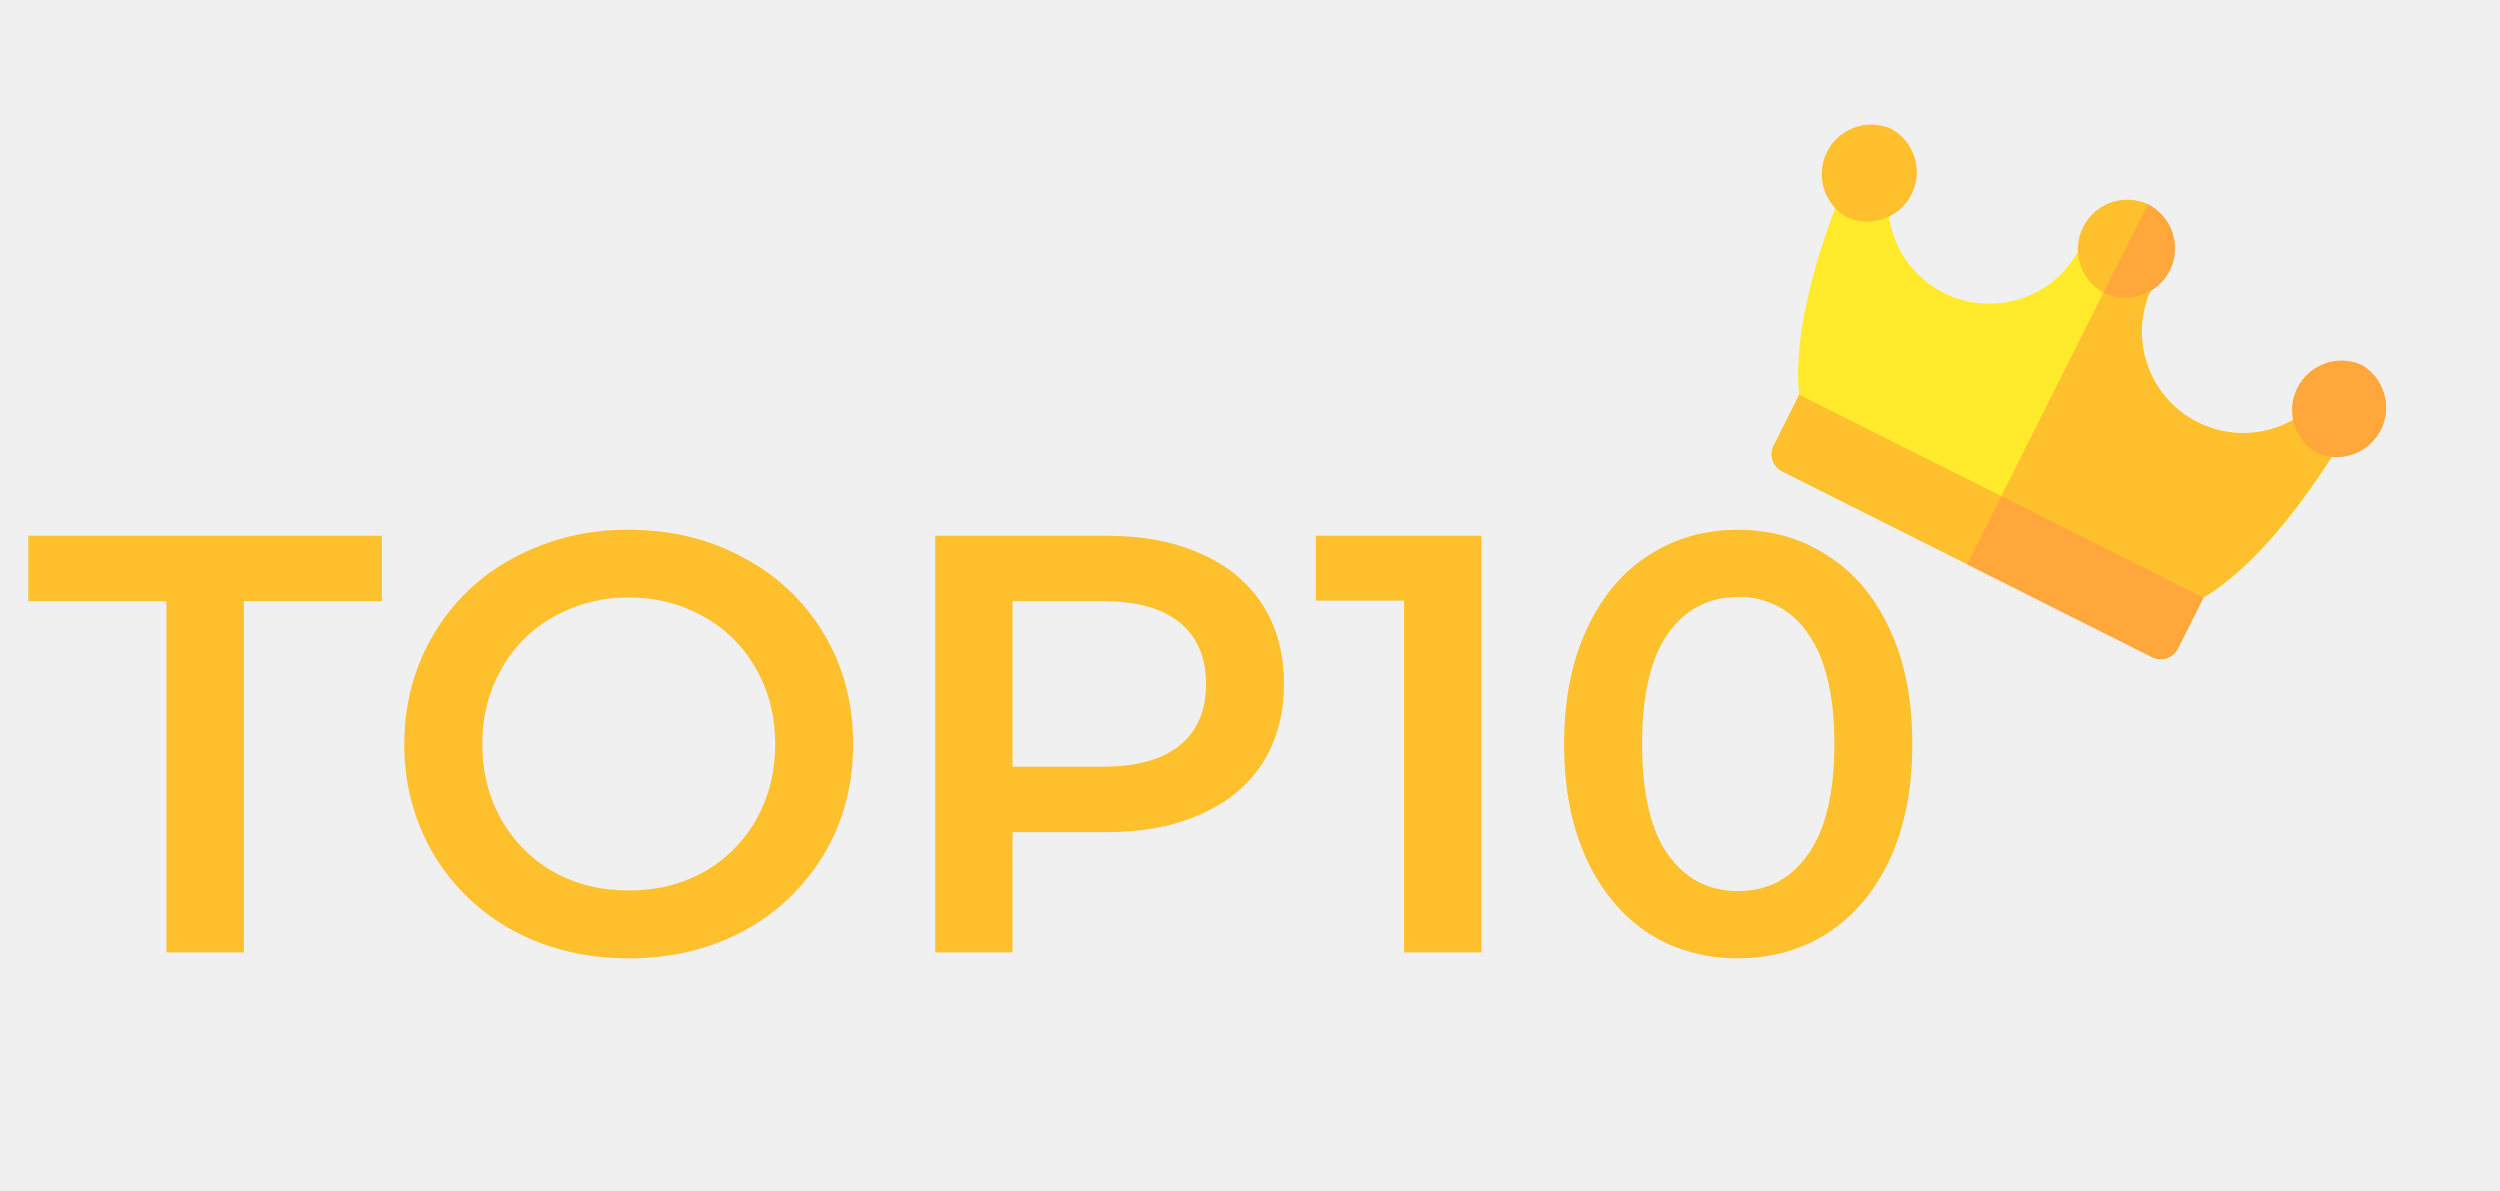
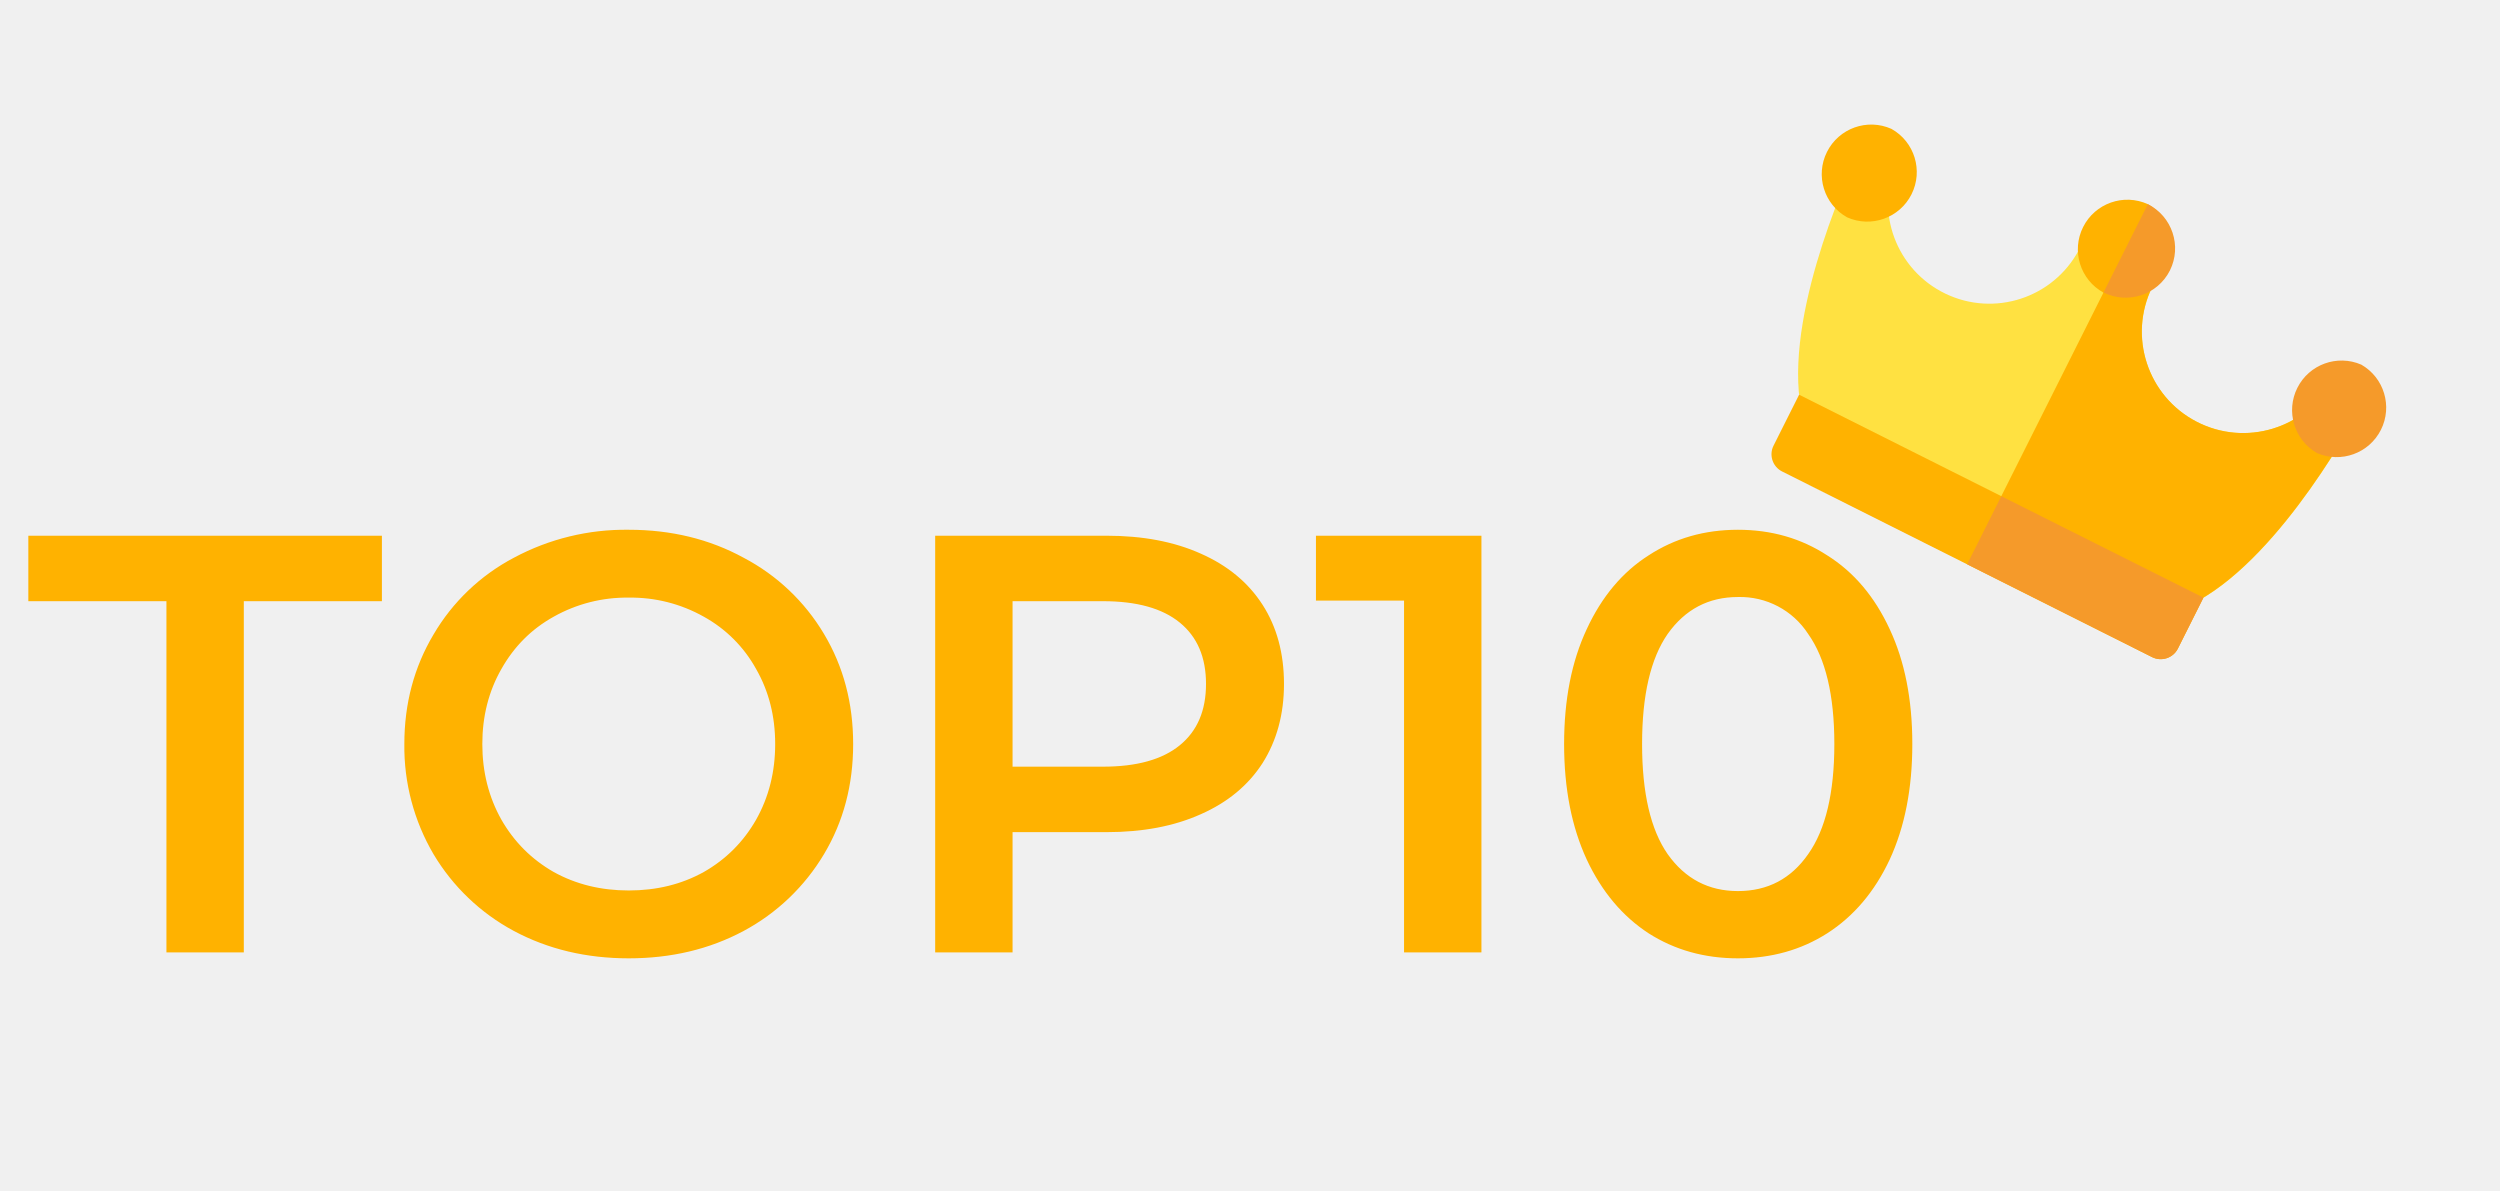
<svg xmlns="http://www.w3.org/2000/svg" width="42" height="20" fill="none">
-   <path d="M2.796 10.1H.476V9h5.94v1.1h-2.32V16h-1.3v-5.9zm7.767 6c-.713 0-1.356-.153-1.93-.46a3.49 3.49 0 01-1.35-1.29 3.57 3.57 0 01-.49-1.85c0-.68.164-1.293.49-1.84a3.398 3.398 0 011.35-1.29 3.964 3.964 0 011.93-.47c.714 0 1.357.157 1.93.47a3.42 3.42 0 011.35 1.28c.327.547.49 1.163.49 1.85s-.163 1.303-.49 1.85a3.49 3.49 0 01-1.35 1.29c-.573.307-1.216.46-1.93.46zm0-1.14c.467 0 .887-.103 1.26-.31.374-.213.667-.507.88-.88.214-.38.32-.803.32-1.27 0-.467-.106-.887-.32-1.26a2.235 2.235 0 00-.88-.88 2.494 2.494 0 00-1.26-.32 2.5 2.5 0 00-1.26.32c-.373.207-.666.5-.88.88-.213.373-.32.793-.32 1.26 0 .467.107.89.32 1.27.214.373.507.667.88.88.374.207.794.31 1.26.31zM18.591 9c.607 0 1.134.1 1.58.3.454.2.8.487 1.04.86s.36.817.36 1.33c0 .507-.12.95-.36 1.33-.24.373-.586.66-1.04.86-.446.2-.973.3-1.58.3h-1.58V16h-1.3V9h2.88zm-.06 3.88c.567 0 .997-.12 1.29-.36.294-.24.44-.583.44-1.03 0-.447-.146-.79-.44-1.03-.293-.24-.723-.36-1.29-.36h-1.52v2.78h1.52zM24.888 9v7h-1.3v-5.91h-1.48V9h2.78zm4.309 7.1c-.56 0-1.06-.14-1.5-.42-.44-.287-.787-.7-1.04-1.24-.253-.547-.38-1.193-.38-1.94 0-.747.127-1.39.38-1.93.253-.547.6-.96 1.04-1.24.44-.287.94-.43 1.5-.43s1.06.143 1.5.43c.447.28.797.693 1.05 1.24.253.54.38 1.183.38 1.93 0 .747-.127 1.393-.38 1.94-.253.54-.603.953-1.05 1.24-.44.28-.94.42-1.5.42zm0-1.13c.5 0 .893-.207 1.18-.62.293-.413.44-1.03.44-1.85 0-.82-.147-1.437-.44-1.85a1.36 1.36 0 00-1.18-.62c-.493 0-.887.207-1.18.62-.287.413-.43 1.03-.43 1.85 0 .82.143 1.437.43 1.85.293.413.687.62 1.18.62z" fill="#FFC02E" />
+   <path d="M2.796 10.1H.476V9h5.94v1.1h-2.32V16h-1.3v-5.9zm7.767 6c-.713 0-1.356-.153-1.93-.46a3.49 3.49 0 01-1.35-1.29 3.57 3.57 0 01-.49-1.85c0-.68.164-1.293.49-1.84a3.398 3.398 0 011.35-1.29 3.964 3.964 0 011.93-.47c.714 0 1.357.157 1.93.47a3.42 3.42 0 011.35 1.28c.327.547.49 1.163.49 1.85s-.163 1.303-.49 1.85a3.49 3.49 0 01-1.35 1.29c-.573.307-1.216.46-1.93.46zm0-1.14c.467 0 .887-.103 1.26-.31.374-.213.667-.507.88-.88.214-.38.32-.803.32-1.27 0-.467-.106-.887-.32-1.26a2.235 2.235 0 00-.88-.88 2.494 2.494 0 00-1.26-.32 2.5 2.5 0 00-1.26.32c-.373.207-.666.5-.88.88-.213.373-.32.793-.32 1.26 0 .467.107.89.32 1.27.214.373.507.667.88.88.374.207.794.31 1.26.31zM18.591 9c.607 0 1.134.1 1.58.3.454.2.8.487 1.04.86s.36.817.36 1.33c0 .507-.12.95-.36 1.33-.24.373-.586.66-1.04.86-.446.2-.973.3-1.58.3h-1.58V16h-1.3V9h2.88zm-.06 3.88c.567 0 .997-.12 1.29-.36.294-.24.44-.583.44-1.03 0-.447-.146-.79-.44-1.03-.293-.24-.723-.36-1.29-.36h-1.52v2.78h1.52zM24.888 9v7h-1.3v-5.91h-1.48V9h2.78zm4.309 7.1c-.56 0-1.06-.14-1.5-.42-.44-.287-.787-.7-1.04-1.24-.253-.547-.38-1.193-.38-1.94 0-.747.127-1.39.38-1.93.253-.547.6-.96 1.04-1.24.44-.287.94-.43 1.5-.43s1.06.143 1.5.43c.447.28.797.693 1.05 1.24.253.54.38 1.183.38 1.93 0 .747-.127 1.393-.38 1.94-.253.54-.603.953-1.05 1.24-.44.28-.94.42-1.5.42zm0-1.13c.5 0 .893-.207 1.18-.62.293-.413.44-1.03.44-1.85 0-.82-.147-1.437-.44-1.85a1.36 1.36 0 00-1.18-.62c-.493 0-.887.207-1.18.62-.287.413-.43 1.03-.43 1.85 0 .82.143 1.437.43 1.85.293.413.687.62 1.18.62z" fill="#FFB200" />
  <g clip-path="url(#clip0)">
-     <path d="M36.629 10.097l-6.218-3.12a.326.326 0 01-.175-.245c-.216-1.613.882-3.958 1.05-4.306l.02-.04a.322.322 0 01.576.287l-.025.05a1.704 1.704 0 003.067 1.479.323.323 0 01.432-.144l.659.331c.158.08.222.274.143.432a1.703 1.703 0 003.02 1.573l.023-.046a.321.321 0 01.575.29l-.02.04c-.178.34-1.403 2.624-2.825 3.415a.328.328 0 01-.302.004z" fill="#FFEA2B" />
-     <path d="M39.633 6.204s-.002 0 0 0a.321.321 0 00-.43.142l-.025.047a1.703 1.703 0 01-3.02-1.573.323.323 0 00-.143-.431l-.33-.165-2.164 4.313 3.108 1.56a.326.326 0 00.301-.007c1.422-.79 2.646-3.073 2.825-3.415l.02-.04a.321.321 0 00-.142-.43z" fill="#FFC02E" />
-     <path d="M36.084 3.43a.832.832 0 00-.746 1.486.832.832 0 00.745-1.486z" fill="#FFC02E" />
-     <path d="M36.084 3.43l-.745 1.483c.41.206.91.04 1.116-.37a.832.832 0 00-.371-1.113z" fill="#FFA73B" />
-     <path d="M31.776 2.165a.832.832 0 00-.745 1.486.832.832 0 00.745-1.486z" fill="#FFC02E" />
-     <path d="M39.67 6.126a.832.832 0 00-.745 1.485.832.832 0 00.745-1.485z" fill="#FFA73B" />
-     <path d="M36.156 11.04l-6.218-3.12a.323.323 0 01-.143-.432l.43-.857 6.793 3.409-.43.857a.323.323 0 01-.432.143z" fill="#FFC02E" />
-     <path d="M33.048 9.48l3.108 1.56c.158.08.352.015.432-.143l.43-.857-3.396-1.704-.574 1.144z" fill="#FFA73B" />
+     <g clip-path="url(#clip1)">
+       <path d="M36.63 10.097l-6.219-3.12a.327.327 0 01-.175-.245c-.216-1.613.882-3.958 1.05-4.306l.02-.04a.321.321 0 01.576.287l-.025.05a1.704 1.704 0 003.067 1.479.323.323 0 01.432-.144l.659.331c.158.08.222.274.143.432a1.703 1.703 0 003.02 1.573l.023-.046a.321.321 0 01.575.29l-.02.04c-.178.34-1.403 2.624-2.825 3.415a.328.328 0 01-.302.004z" fill="#FFE141" />
+       <path d="M39.633 6.204s-.002 0 0 0a.321.321 0 00-.43.142l-.025.047a1.703 1.703 0 01-3.02-1.573.323.323 0 00-.143-.431l-.33-.165-2.164 4.313 3.108 1.56a.326.326 0 00.301-.007c1.422-.79 2.646-3.073 2.825-3.415l.02-.04a.321.321 0 00-.142-.43z" fill="#FFB200" />
+       <path d="M36.084 3.43a.832.832 0 00-.746 1.486.832.832 0 00.745-1.486z" fill="#FFB200" />
+       <path d="M36.084 3.43l-.745 1.483c.41.206.91.04 1.116-.37a.832.832 0 00-.371-1.113z" fill="#F59A2A" />
+       <path d="M31.776 2.165a.832.832 0 00-.745 1.486.832.832 0 00.745-1.486z" fill="#FFB200" />
+       <path d="M39.67 6.126a.832.832 0 00-.745 1.485.832.832 0 00.745-1.485z" fill="#F59A2A" />
+       <path d="M36.156 11.04l-6.218-3.12a.323.323 0 01-.143-.432l.43-.857 6.793 3.409-.43.857a.323.323 0 01-.432.143z" fill="#FFB200" />
+       <path d="M33.048 9.48l3.108 1.56c.158.08.352.015.432-.143l.43-.857-3.396-1.704-.574 1.144z" fill="#F59A2A" />
+     </g>
  </g>
  <defs>
    <clipPath id="clip0">
-       <path fill="#fff" transform="rotate(26.645 15.966 67.425)" d="M0 0h11v11H0z" />
+       <path fill="#fff" transform="rotate(26.645 15.967 67.426)" d="M0 0h11v11H0z" />
+     </clipPath>
+     <clipPath id="clip1">
+       <path fill="#fff" transform="rotate(26.645 15.967 67.426)" d="M0 0h11v11H0z" />
    </clipPath>
  </defs>
</svg>
